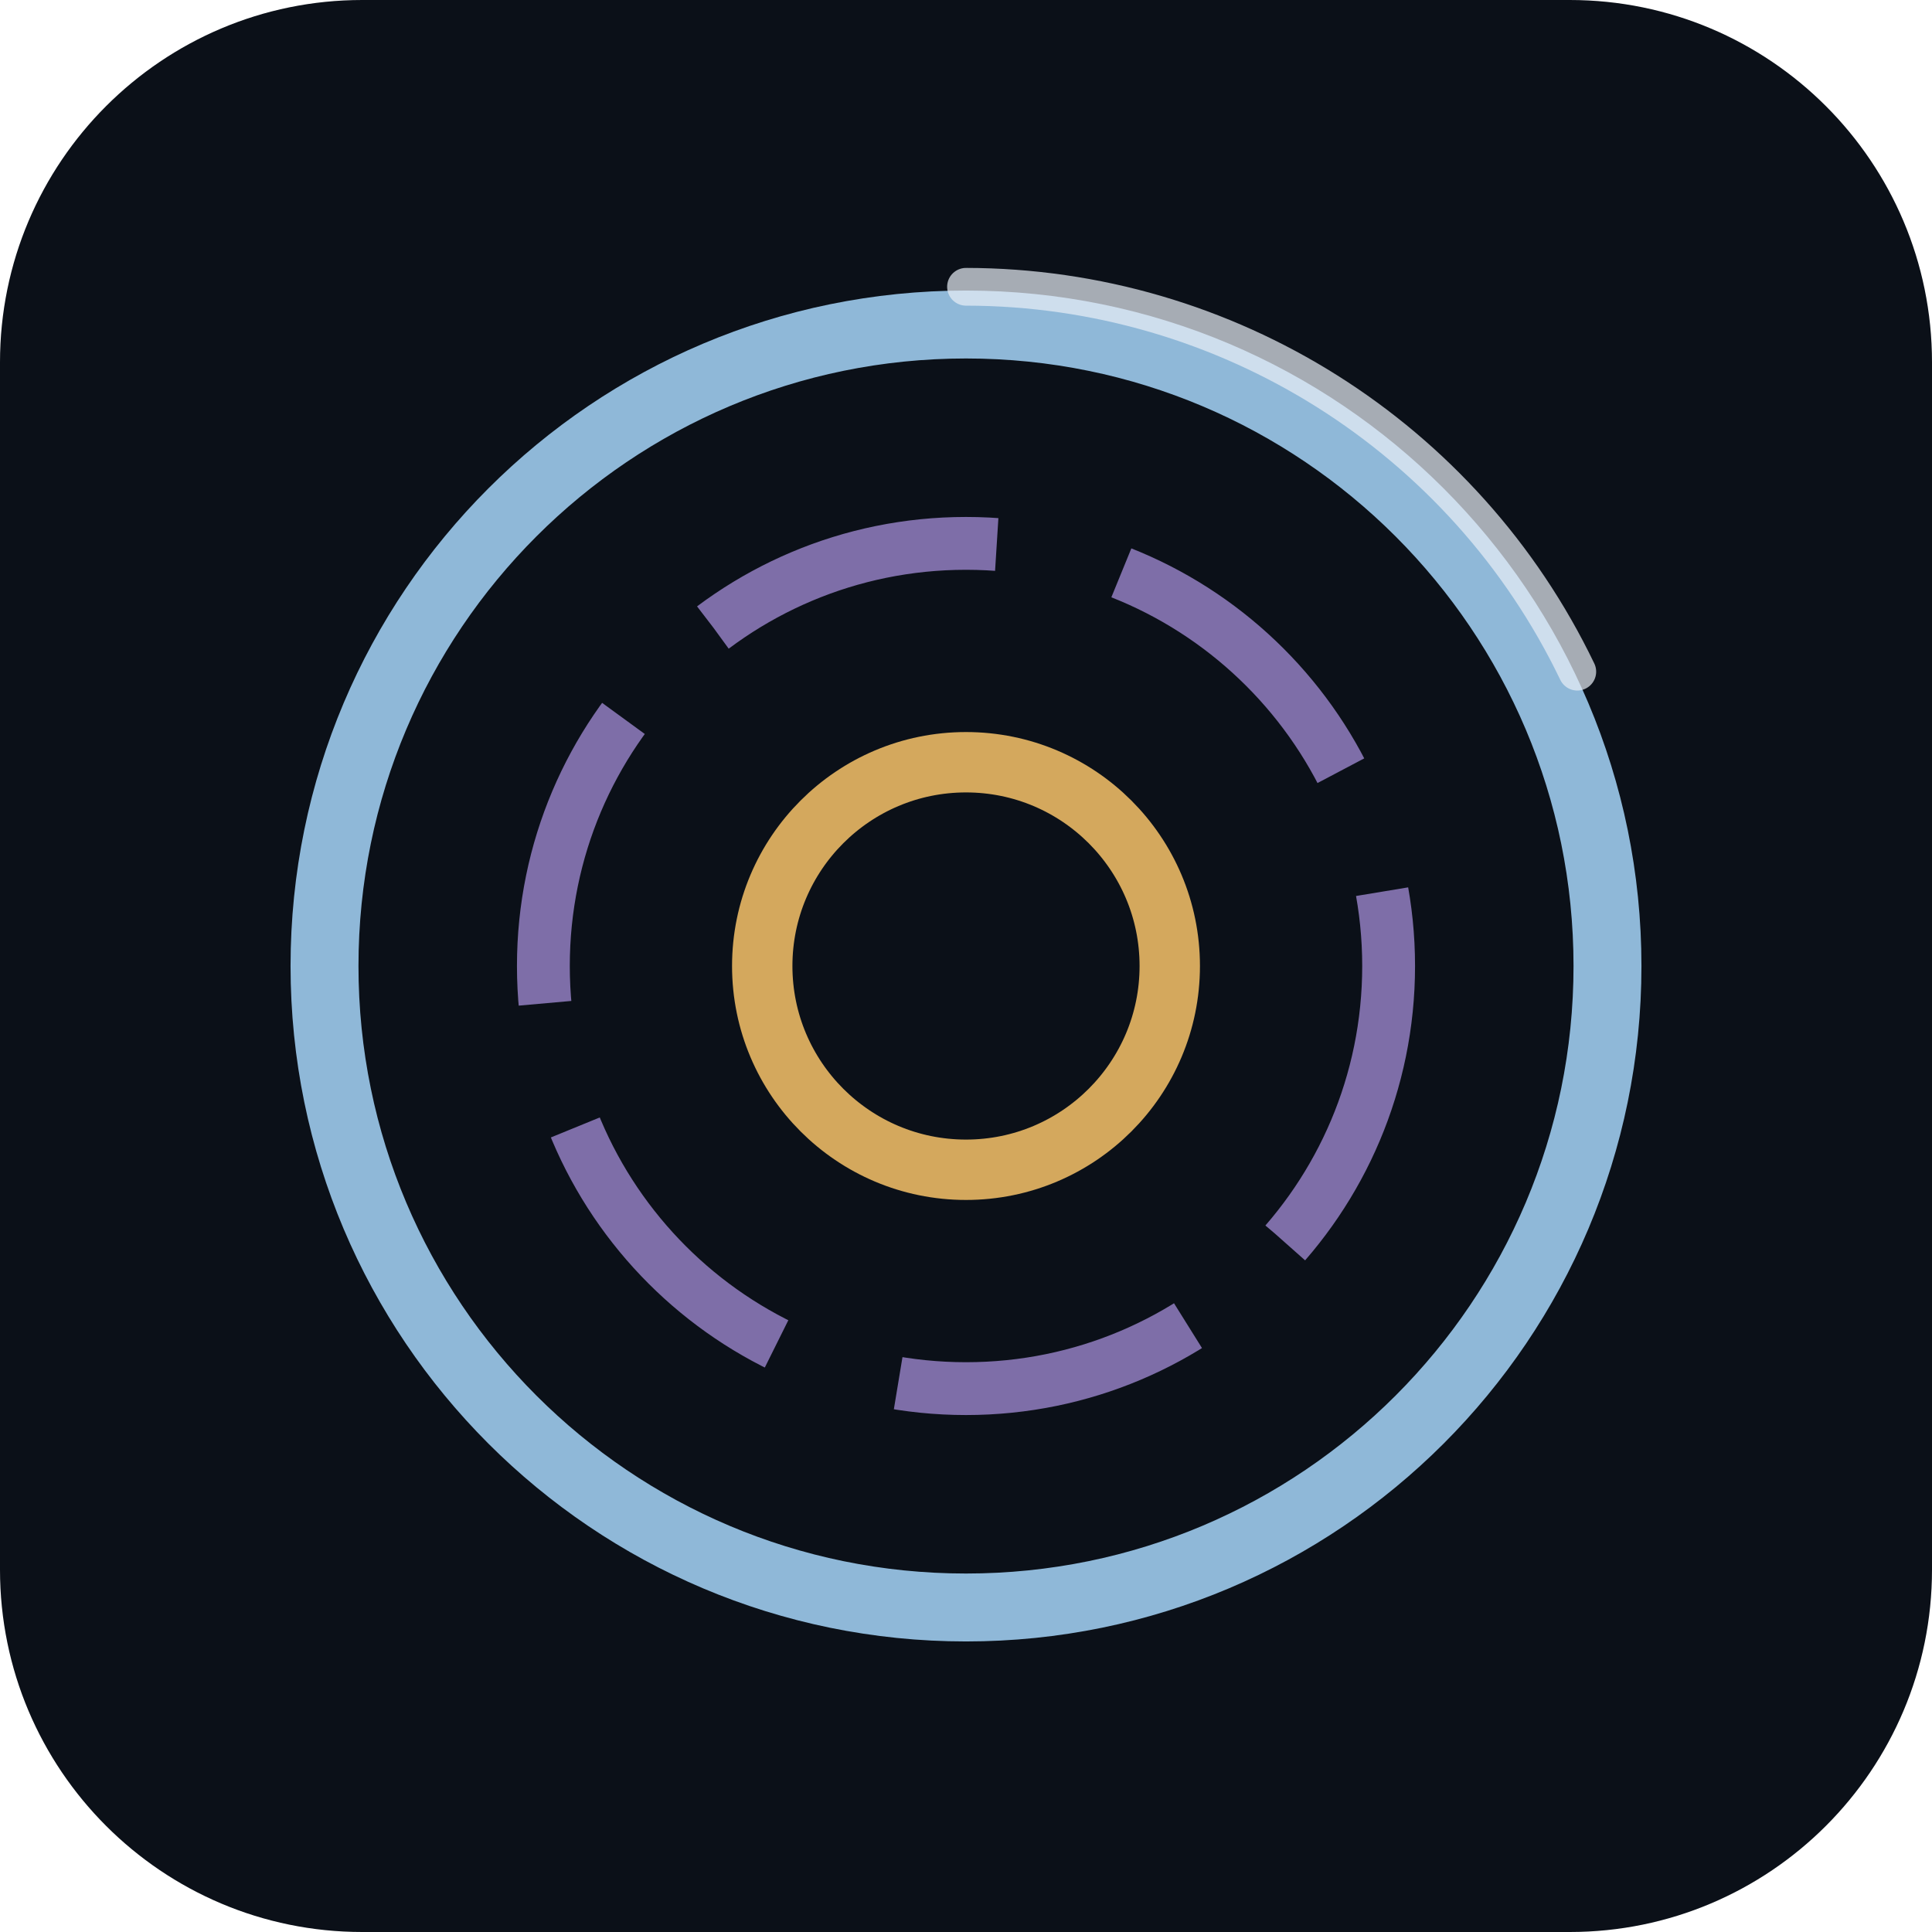
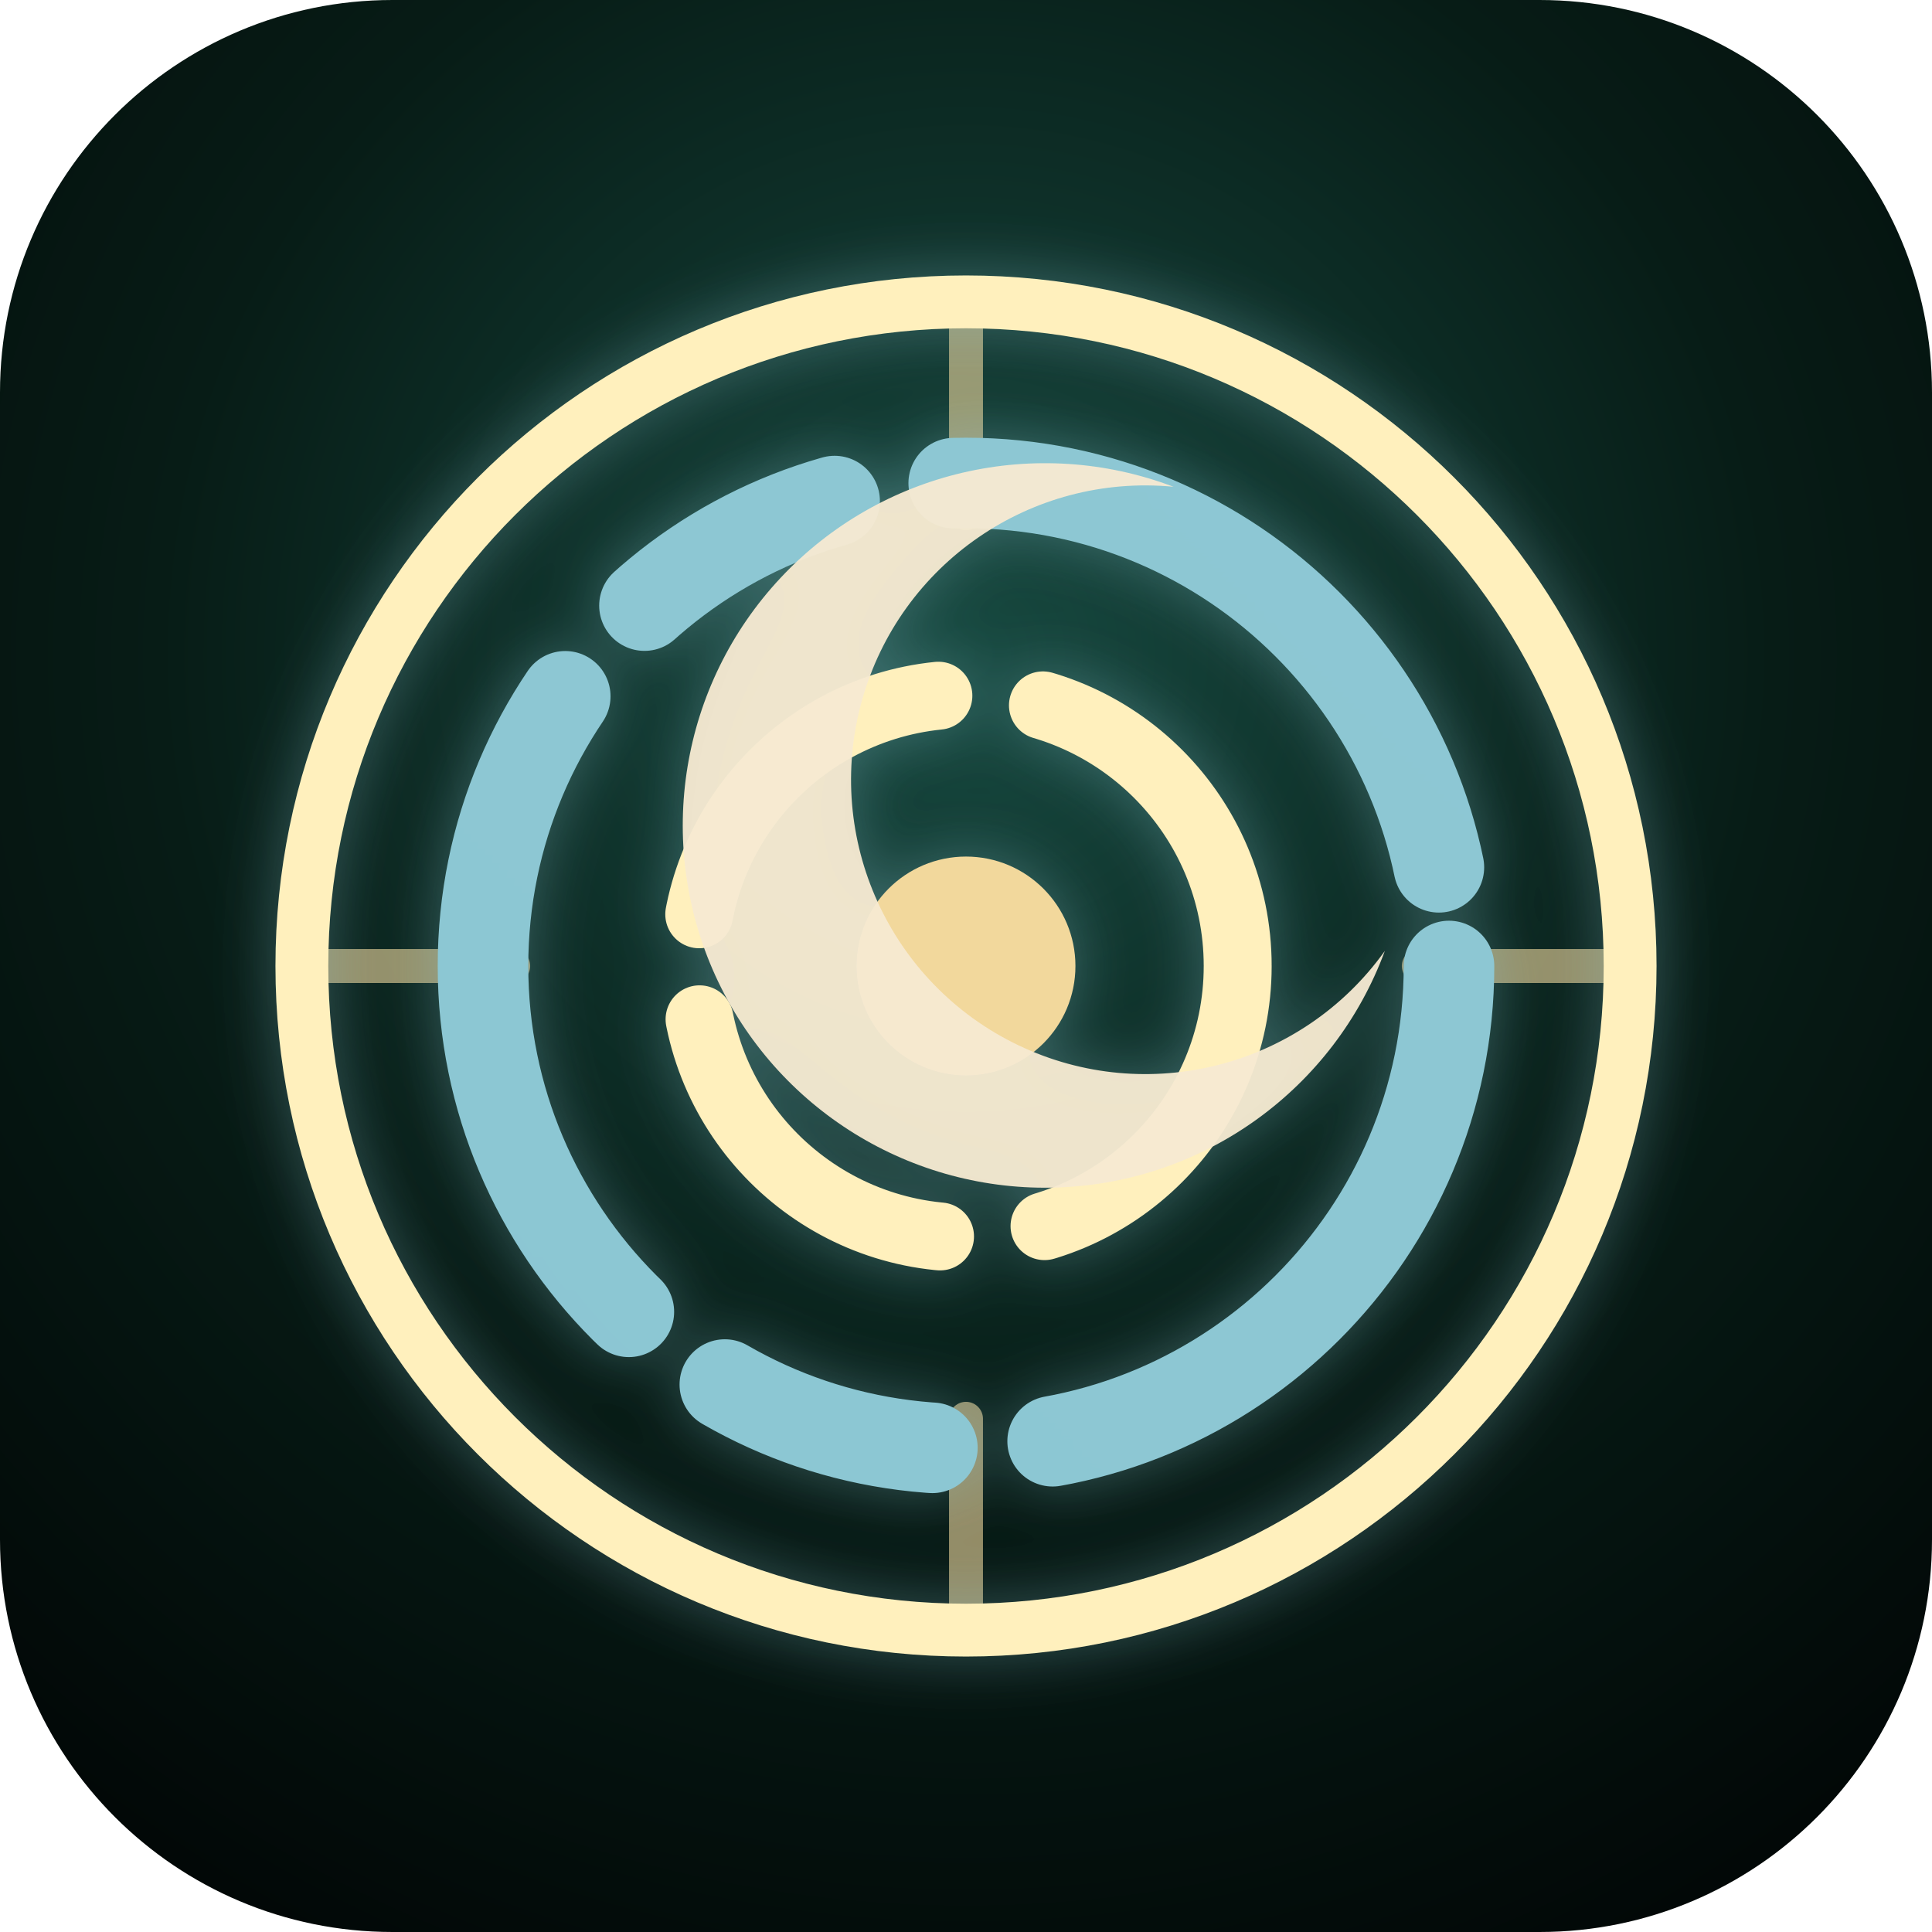
- <svg xmlns="http://www.w3.org/2000/svg" viewBox="0 0 512 512" role="img" aria-labelledby="title">
-   <rect width="512" height="512" rx="96" fill="#0b1018" />
-   <circle cx="256" cy="256" r="170" fill="none" stroke="#8fb8d8" stroke-width="18" />
-   <circle cx="256" cy="256" r="112" fill="none" stroke="#7e6ea8" stroke-width="14" stroke-dasharray="80 34" />
-   <circle cx="256" cy="256" r="54" fill="none" stroke="#d4a85d" stroke-width="16" />
-   <path d="M256 76a180 180 0 0 1 162 102" fill="none" stroke="#e8eef7" stroke-width="10" stroke-linecap="round" opacity=".7" />
+ <svg xmlns="http://www.w3.org/2000/svg" viewBox="0 0 512 512" role="img" aria-labelledby="title desc">
+   <defs>
+     <radialGradient id="bg" cx="50%" cy="34%" r="74%">
+       <stop offset="0" stop-color="#174940" />
+       <stop offset=".56" stop-color="#071c16" />
+       <stop offset="1" stop-color="#020807" />
+     </radialGradient>
+     <linearGradient id="gold" x1="112" y1="88" x2="406" y2="426">
+       <stop offset="0" stop-color="#fff0bd" />
+       <stop offset=".52" stop-color="#c39d58" />
+       <stop offset="1" stop-color="#705327" />
+     </linearGradient>
+     <linearGradient id="teal" x1="106" y1="396" x2="402" y2="102">
+       <stop offset="0" stop-color="#27665c" />
+       <stop offset=".5" stop-color="#8fc9d6" />
+       <stop offset="1" stop-color="#f7ead2" />
+     </linearGradient>
+     <filter id="glow" x="-20%" y="-20%" width="140%" height="140%">
+       <feDropShadow dx="0" dy="12" stdDeviation="14" flood-color="#020807" flood-opacity=".75" />
+       <feDropShadow dx="0" dy="0" stdDeviation="8" flood-color="#8fc9d6" flood-opacity=".35" />
+     </filter>
+   </defs>
+   <rect width="512" height="512" rx="104" fill="url(#bg)" />
+   <path d="M82 256h54M376 256h54M256 82v54M256 376v54" stroke="#f2d89c" stroke-width="9" stroke-linecap="round" opacity=".6" />
+   <g filter="url(#glow)">
+     <circle cx="256" cy="256" r="176" fill="none" stroke="url(#gold)" stroke-width="14" />
+     <circle cx="256" cy="256" r="128" fill="none" stroke="url(#teal)" stroke-width="24" stroke-dasharray="178 32 58 32" stroke-linecap="round" />
+     <circle cx="256" cy="256" r="72" fill="none" stroke="url(#gold)" stroke-width="18" stroke-dasharray="92 28" stroke-linecap="round" />
+     <circle cx="256" cy="256" r="29" fill="#f2d89c" />
+     <path d="M311 129a78 78 0 1 0 56 123a96 96 0 1 1-56-123Z" fill="#f7ead2" opacity=".95" />
+   </g>
</svg>
